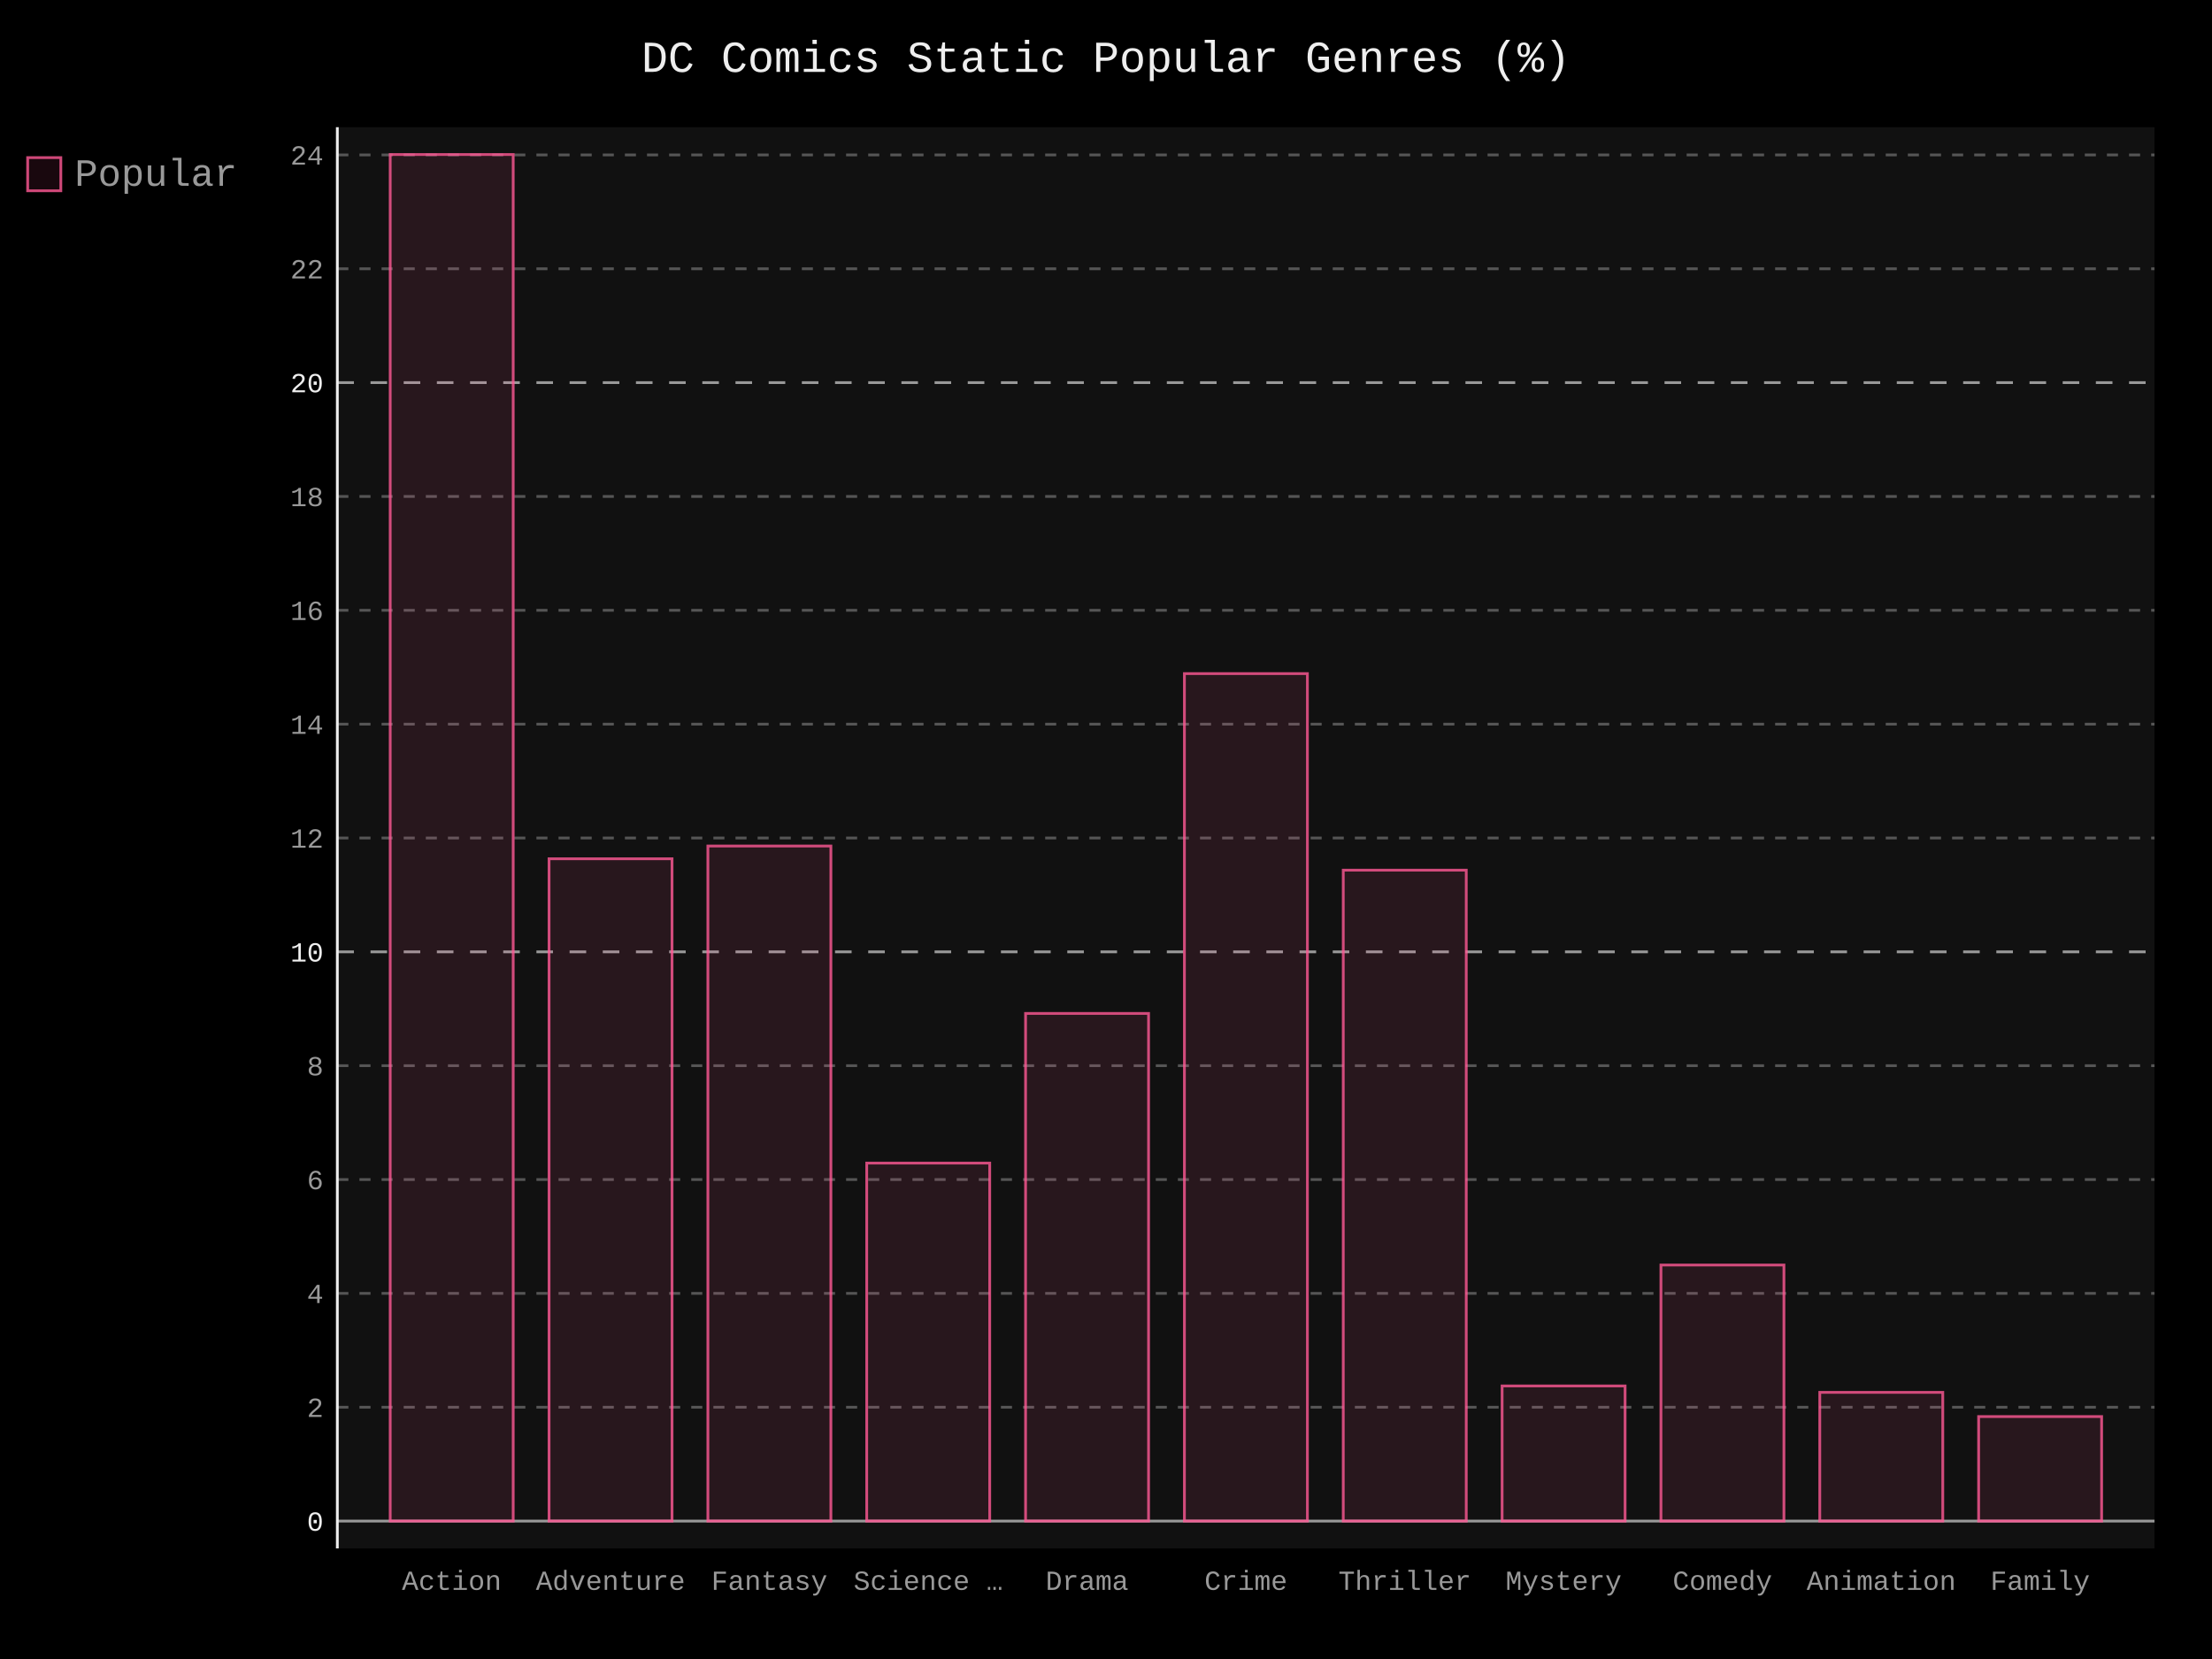
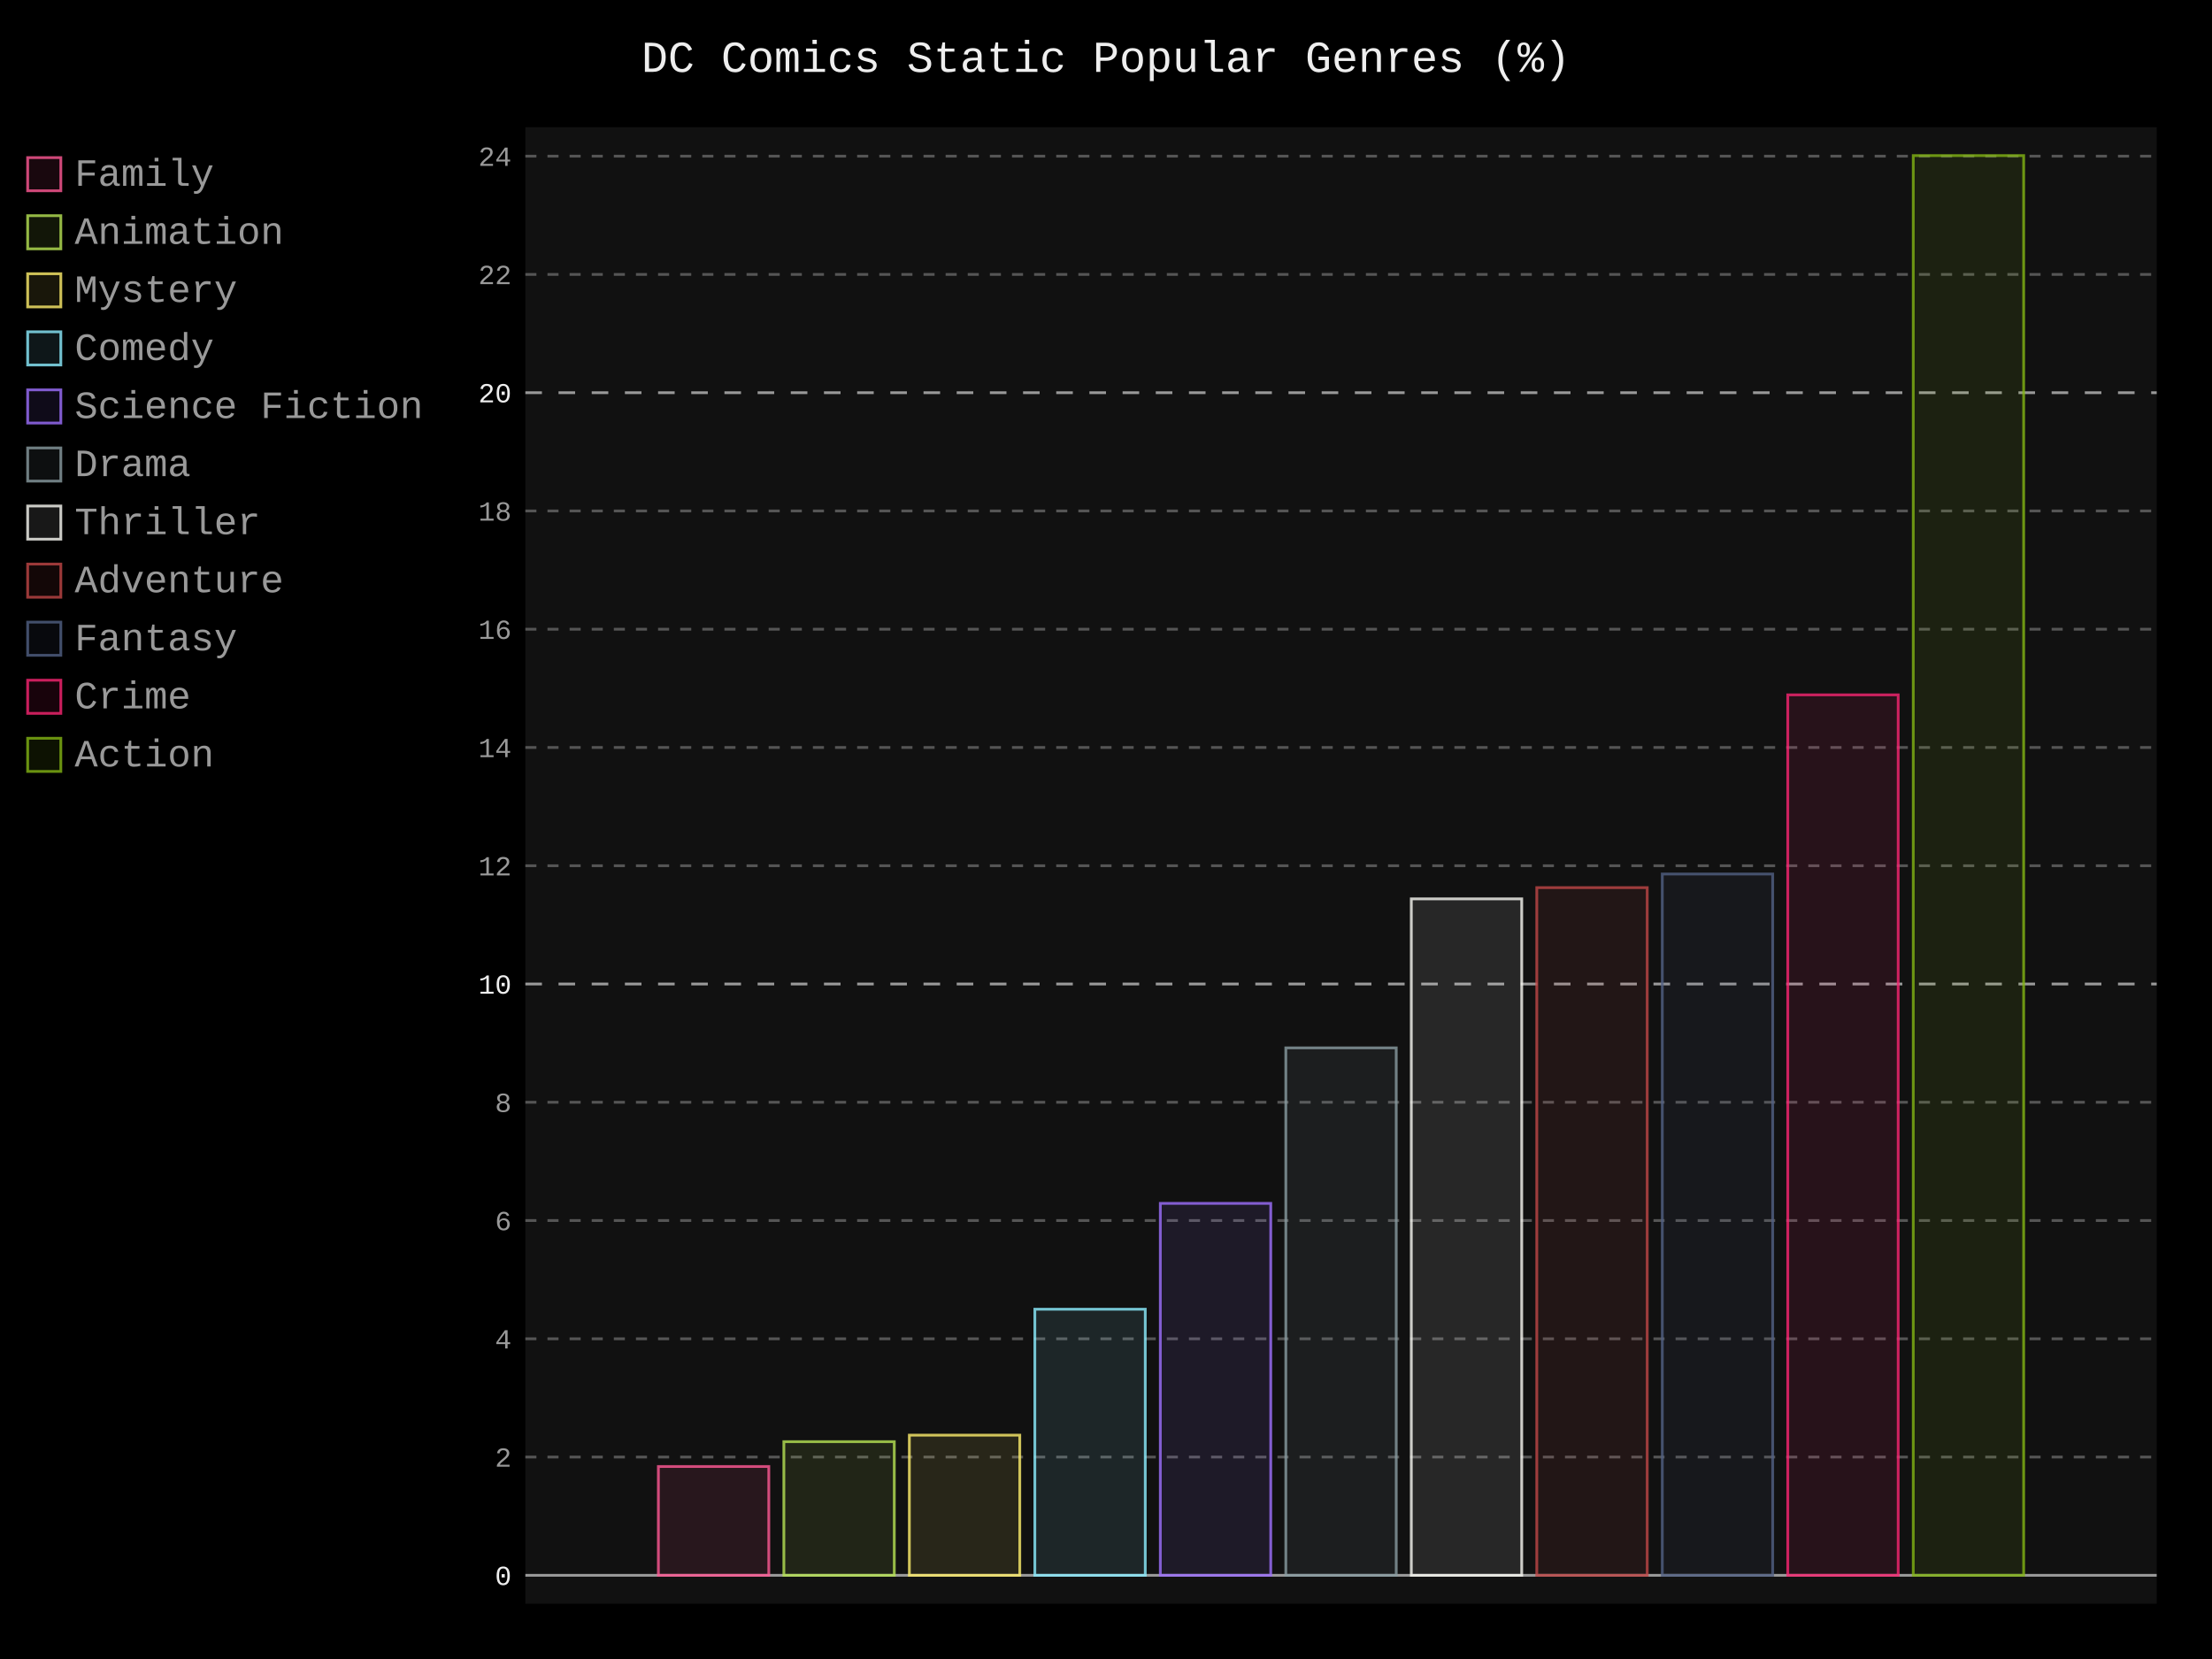
- <svg xmlns="http://www.w3.org/2000/svg" class="pygal-chart" id="chart-273f478b-bec9-4691-b8f4-1825d628be22" viewBox="0 0 800 600">
+ <svg xmlns="http://www.w3.org/2000/svg" class="pygal-chart" id="chart-ee6e87c5-d089-41ec-9a06-7dbc5124614d" viewBox="0 0 800 600">
  <defs>
-     <style type="text/css">#chart-273f478b-bec9-4691-b8f4-1825d628be22{-webkit-user-select:none;-webkit-font-smoothing:antialiased;font-family:Consolas,"Liberation Mono",Menlo,Courier,monospace}#chart-273f478b-bec9-4691-b8f4-1825d628be22 .title{font-family:Consolas,"Liberation Mono",Menlo,Courier,monospace;font-size:16px}#chart-273f478b-bec9-4691-b8f4-1825d628be22 .legends .legend text{font-family:Consolas,"Liberation Mono",Menlo,Courier,monospace;font-size:14px}#chart-273f478b-bec9-4691-b8f4-1825d628be22 .axis text{font-family:Consolas,"Liberation Mono",Menlo,Courier,monospace;font-size:10px}#chart-273f478b-bec9-4691-b8f4-1825d628be22 .axis text.major{font-family:Consolas,"Liberation Mono",Menlo,Courier,monospace;font-size:10px}#chart-273f478b-bec9-4691-b8f4-1825d628be22 .text-overlay text.value{font-family:Consolas,"Liberation Mono",Menlo,Courier,monospace;font-size:16px}#chart-273f478b-bec9-4691-b8f4-1825d628be22 .text-overlay text.label{font-family:Consolas,"Liberation Mono",Menlo,Courier,monospace;font-size:10px}#chart-273f478b-bec9-4691-b8f4-1825d628be22 .tooltip{font-family:Consolas,"Liberation Mono",Menlo,Courier,monospace;font-size:14px}#chart-273f478b-bec9-4691-b8f4-1825d628be22 text.no_data{font-family:Consolas,"Liberation Mono",Menlo,Courier,monospace;font-size:64px}
- #chart-273f478b-bec9-4691-b8f4-1825d628be22{background-color:black}#chart-273f478b-bec9-4691-b8f4-1825d628be22 path,#chart-273f478b-bec9-4691-b8f4-1825d628be22 line,#chart-273f478b-bec9-4691-b8f4-1825d628be22 rect,#chart-273f478b-bec9-4691-b8f4-1825d628be22 circle{-webkit-transition:1s ease-out;-moz-transition:1s ease-out;transition:1s ease-out}#chart-273f478b-bec9-4691-b8f4-1825d628be22 .graph &gt; .background{fill:black}#chart-273f478b-bec9-4691-b8f4-1825d628be22 .plot &gt; .background{fill:#111}#chart-273f478b-bec9-4691-b8f4-1825d628be22 .graph{fill:#999}#chart-273f478b-bec9-4691-b8f4-1825d628be22 text.no_data{fill:#eee}#chart-273f478b-bec9-4691-b8f4-1825d628be22 .title{fill:#eee}#chart-273f478b-bec9-4691-b8f4-1825d628be22 .legends .legend text{fill:#999}#chart-273f478b-bec9-4691-b8f4-1825d628be22 .legends .legend:hover text{fill:#eee}#chart-273f478b-bec9-4691-b8f4-1825d628be22 .axis .line{stroke:#eee}#chart-273f478b-bec9-4691-b8f4-1825d628be22 .axis .guide.line{stroke:#555}#chart-273f478b-bec9-4691-b8f4-1825d628be22 .axis .major.line{stroke:#999}#chart-273f478b-bec9-4691-b8f4-1825d628be22 .axis text.major{fill:#eee}#chart-273f478b-bec9-4691-b8f4-1825d628be22 .axis.y .guides:hover .guide.line,#chart-273f478b-bec9-4691-b8f4-1825d628be22 .line-graph .axis.x .guides:hover .guide.line,#chart-273f478b-bec9-4691-b8f4-1825d628be22 .stackedline-graph .axis.x .guides:hover .guide.line,#chart-273f478b-bec9-4691-b8f4-1825d628be22 .xy-graph .axis.x .guides:hover .guide.line{stroke:#eee}#chart-273f478b-bec9-4691-b8f4-1825d628be22 .axis .guides:hover text{fill:#eee}#chart-273f478b-bec9-4691-b8f4-1825d628be22 .reactive{fill-opacity:.1;stroke-opacity:.8}#chart-273f478b-bec9-4691-b8f4-1825d628be22 .ci{stroke:#999}#chart-273f478b-bec9-4691-b8f4-1825d628be22 .reactive.active,#chart-273f478b-bec9-4691-b8f4-1825d628be22 .active .reactive{fill-opacity:.75;stroke-opacity:.9;stroke-width:4}#chart-273f478b-bec9-4691-b8f4-1825d628be22 .ci .reactive.active{stroke-width:1.5}#chart-273f478b-bec9-4691-b8f4-1825d628be22 .series text{fill:#eee}#chart-273f478b-bec9-4691-b8f4-1825d628be22 .tooltip rect{fill:#111;stroke:#eee;-webkit-transition:opacity 1s ease-out;-moz-transition:opacity 1s ease-out;transition:opacity 1s ease-out}#chart-273f478b-bec9-4691-b8f4-1825d628be22 .tooltip .label{fill:#999}#chart-273f478b-bec9-4691-b8f4-1825d628be22 .tooltip .label{fill:#999}#chart-273f478b-bec9-4691-b8f4-1825d628be22 .tooltip .legend{font-size:.8em;fill:#555}#chart-273f478b-bec9-4691-b8f4-1825d628be22 .tooltip .x_label{font-size:.6em;fill:#eee}#chart-273f478b-bec9-4691-b8f4-1825d628be22 .tooltip .xlink{font-size:.5em;text-decoration:underline}#chart-273f478b-bec9-4691-b8f4-1825d628be22 .tooltip .value{font-size:1.5em}#chart-273f478b-bec9-4691-b8f4-1825d628be22 .bound{font-size:.5em}#chart-273f478b-bec9-4691-b8f4-1825d628be22 .max-value{font-size:.75em;fill:#555}#chart-273f478b-bec9-4691-b8f4-1825d628be22 .map-element{fill:#111;stroke:#555 !important}#chart-273f478b-bec9-4691-b8f4-1825d628be22 .map-element .reactive{fill-opacity:inherit;stroke-opacity:inherit}#chart-273f478b-bec9-4691-b8f4-1825d628be22 .color-0,#chart-273f478b-bec9-4691-b8f4-1825d628be22 .color-0 a:visited{stroke:#ff5995;fill:#ff5995}#chart-273f478b-bec9-4691-b8f4-1825d628be22 .text-overlay .color-0 text{fill:black}
- #chart-273f478b-bec9-4691-b8f4-1825d628be22 text.no_data{text-anchor:middle}#chart-273f478b-bec9-4691-b8f4-1825d628be22 .guide.line{fill:none}#chart-273f478b-bec9-4691-b8f4-1825d628be22 .centered{text-anchor:middle}#chart-273f478b-bec9-4691-b8f4-1825d628be22 .title{text-anchor:middle}#chart-273f478b-bec9-4691-b8f4-1825d628be22 .legends .legend text{fill-opacity:1}#chart-273f478b-bec9-4691-b8f4-1825d628be22 .axis.x text{text-anchor:middle}#chart-273f478b-bec9-4691-b8f4-1825d628be22 .axis.x:not(.web) text[transform]{text-anchor:start}#chart-273f478b-bec9-4691-b8f4-1825d628be22 .axis.x:not(.web) text[transform].backwards{text-anchor:end}#chart-273f478b-bec9-4691-b8f4-1825d628be22 .axis.y text{text-anchor:end}#chart-273f478b-bec9-4691-b8f4-1825d628be22 .axis.y text[transform].backwards{text-anchor:start}#chart-273f478b-bec9-4691-b8f4-1825d628be22 .axis.y2 text{text-anchor:start}#chart-273f478b-bec9-4691-b8f4-1825d628be22 .axis.y2 text[transform].backwards{text-anchor:end}#chart-273f478b-bec9-4691-b8f4-1825d628be22 .axis .guide.line{stroke-dasharray:4,4}#chart-273f478b-bec9-4691-b8f4-1825d628be22 .axis .major.guide.line{stroke-dasharray:6,6}#chart-273f478b-bec9-4691-b8f4-1825d628be22 .horizontal .axis.y .guide.line,#chart-273f478b-bec9-4691-b8f4-1825d628be22 .horizontal .axis.y2 .guide.line,#chart-273f478b-bec9-4691-b8f4-1825d628be22 .vertical .axis.x .guide.line{opacity:0}#chart-273f478b-bec9-4691-b8f4-1825d628be22 .horizontal .axis.always_show .guide.line,#chart-273f478b-bec9-4691-b8f4-1825d628be22 .vertical .axis.always_show .guide.line{opacity:1 !important}#chart-273f478b-bec9-4691-b8f4-1825d628be22 .axis.y .guides:hover .guide.line,#chart-273f478b-bec9-4691-b8f4-1825d628be22 .axis.y2 .guides:hover .guide.line,#chart-273f478b-bec9-4691-b8f4-1825d628be22 .axis.x .guides:hover .guide.line{opacity:1}#chart-273f478b-bec9-4691-b8f4-1825d628be22 .axis .guides:hover text{opacity:1}#chart-273f478b-bec9-4691-b8f4-1825d628be22 .nofill{fill:none}#chart-273f478b-bec9-4691-b8f4-1825d628be22 .subtle-fill{fill-opacity:.2}#chart-273f478b-bec9-4691-b8f4-1825d628be22 .dot{stroke-width:1px;fill-opacity:1}#chart-273f478b-bec9-4691-b8f4-1825d628be22 .dot.active{stroke-width:5px}#chart-273f478b-bec9-4691-b8f4-1825d628be22 .dot.negative{fill:transparent}#chart-273f478b-bec9-4691-b8f4-1825d628be22 text,#chart-273f478b-bec9-4691-b8f4-1825d628be22 tspan{stroke:none !important}#chart-273f478b-bec9-4691-b8f4-1825d628be22 .series text.active{opacity:1}#chart-273f478b-bec9-4691-b8f4-1825d628be22 .tooltip rect{fill-opacity:.95;stroke-width:.5}#chart-273f478b-bec9-4691-b8f4-1825d628be22 .tooltip text{fill-opacity:1}#chart-273f478b-bec9-4691-b8f4-1825d628be22 .showable{visibility:hidden}#chart-273f478b-bec9-4691-b8f4-1825d628be22 .showable.shown{visibility:visible}#chart-273f478b-bec9-4691-b8f4-1825d628be22 .gauge-background{fill:rgba(229,229,229,1);stroke:none}#chart-273f478b-bec9-4691-b8f4-1825d628be22 .bg-lines{stroke:black;stroke-width:2px}</style>
+     <style type="text/css">#chart-ee6e87c5-d089-41ec-9a06-7dbc5124614d{-webkit-user-select:none;-webkit-font-smoothing:antialiased;font-family:Consolas,"Liberation Mono",Menlo,Courier,monospace}#chart-ee6e87c5-d089-41ec-9a06-7dbc5124614d .title{font-family:Consolas,"Liberation Mono",Menlo,Courier,monospace;font-size:16px}#chart-ee6e87c5-d089-41ec-9a06-7dbc5124614d .legends .legend text{font-family:Consolas,"Liberation Mono",Menlo,Courier,monospace;font-size:14px}#chart-ee6e87c5-d089-41ec-9a06-7dbc5124614d .axis text{font-family:Consolas,"Liberation Mono",Menlo,Courier,monospace;font-size:10px}#chart-ee6e87c5-d089-41ec-9a06-7dbc5124614d .axis text.major{font-family:Consolas,"Liberation Mono",Menlo,Courier,monospace;font-size:10px}#chart-ee6e87c5-d089-41ec-9a06-7dbc5124614d .text-overlay text.value{font-family:Consolas,"Liberation Mono",Menlo,Courier,monospace;font-size:16px}#chart-ee6e87c5-d089-41ec-9a06-7dbc5124614d .text-overlay text.label{font-family:Consolas,"Liberation Mono",Menlo,Courier,monospace;font-size:10px}#chart-ee6e87c5-d089-41ec-9a06-7dbc5124614d .tooltip{font-family:Consolas,"Liberation Mono",Menlo,Courier,monospace;font-size:14px}#chart-ee6e87c5-d089-41ec-9a06-7dbc5124614d text.no_data{font-family:Consolas,"Liberation Mono",Menlo,Courier,monospace;font-size:64px}
+ #chart-ee6e87c5-d089-41ec-9a06-7dbc5124614d{background-color:black}#chart-ee6e87c5-d089-41ec-9a06-7dbc5124614d path,#chart-ee6e87c5-d089-41ec-9a06-7dbc5124614d line,#chart-ee6e87c5-d089-41ec-9a06-7dbc5124614d rect,#chart-ee6e87c5-d089-41ec-9a06-7dbc5124614d circle{-webkit-transition:1s ease-out;-moz-transition:1s ease-out;transition:1s ease-out}#chart-ee6e87c5-d089-41ec-9a06-7dbc5124614d .graph &gt; .background{fill:black}#chart-ee6e87c5-d089-41ec-9a06-7dbc5124614d .plot &gt; .background{fill:#111}#chart-ee6e87c5-d089-41ec-9a06-7dbc5124614d .graph{fill:#999}#chart-ee6e87c5-d089-41ec-9a06-7dbc5124614d text.no_data{fill:#eee}#chart-ee6e87c5-d089-41ec-9a06-7dbc5124614d .title{fill:#eee}#chart-ee6e87c5-d089-41ec-9a06-7dbc5124614d .legends .legend text{fill:#999}#chart-ee6e87c5-d089-41ec-9a06-7dbc5124614d .legends .legend:hover text{fill:#eee}#chart-ee6e87c5-d089-41ec-9a06-7dbc5124614d .axis .line{stroke:#eee}#chart-ee6e87c5-d089-41ec-9a06-7dbc5124614d .axis .guide.line{stroke:#555}#chart-ee6e87c5-d089-41ec-9a06-7dbc5124614d .axis .major.line{stroke:#999}#chart-ee6e87c5-d089-41ec-9a06-7dbc5124614d .axis text.major{fill:#eee}#chart-ee6e87c5-d089-41ec-9a06-7dbc5124614d .axis.y .guides:hover .guide.line,#chart-ee6e87c5-d089-41ec-9a06-7dbc5124614d .line-graph .axis.x .guides:hover .guide.line,#chart-ee6e87c5-d089-41ec-9a06-7dbc5124614d .stackedline-graph .axis.x .guides:hover .guide.line,#chart-ee6e87c5-d089-41ec-9a06-7dbc5124614d .xy-graph .axis.x .guides:hover .guide.line{stroke:#eee}#chart-ee6e87c5-d089-41ec-9a06-7dbc5124614d .axis .guides:hover text{fill:#eee}#chart-ee6e87c5-d089-41ec-9a06-7dbc5124614d .reactive{fill-opacity:.1;stroke-opacity:.8}#chart-ee6e87c5-d089-41ec-9a06-7dbc5124614d .ci{stroke:#999}#chart-ee6e87c5-d089-41ec-9a06-7dbc5124614d .reactive.active,#chart-ee6e87c5-d089-41ec-9a06-7dbc5124614d .active .reactive{fill-opacity:.75;stroke-opacity:.9;stroke-width:4}#chart-ee6e87c5-d089-41ec-9a06-7dbc5124614d .ci .reactive.active{stroke-width:1.5}#chart-ee6e87c5-d089-41ec-9a06-7dbc5124614d .series text{fill:#eee}#chart-ee6e87c5-d089-41ec-9a06-7dbc5124614d .tooltip rect{fill:#111;stroke:#eee;-webkit-transition:opacity 1s ease-out;-moz-transition:opacity 1s ease-out;transition:opacity 1s ease-out}#chart-ee6e87c5-d089-41ec-9a06-7dbc5124614d .tooltip .label{fill:#999}#chart-ee6e87c5-d089-41ec-9a06-7dbc5124614d .tooltip .label{fill:#999}#chart-ee6e87c5-d089-41ec-9a06-7dbc5124614d .tooltip .legend{font-size:.8em;fill:#555}#chart-ee6e87c5-d089-41ec-9a06-7dbc5124614d .tooltip .x_label{font-size:.6em;fill:#eee}#chart-ee6e87c5-d089-41ec-9a06-7dbc5124614d .tooltip .xlink{font-size:.5em;text-decoration:underline}#chart-ee6e87c5-d089-41ec-9a06-7dbc5124614d .tooltip .value{font-size:1.5em}#chart-ee6e87c5-d089-41ec-9a06-7dbc5124614d .bound{font-size:.5em}#chart-ee6e87c5-d089-41ec-9a06-7dbc5124614d .max-value{font-size:.75em;fill:#555}#chart-ee6e87c5-d089-41ec-9a06-7dbc5124614d .map-element{fill:#111;stroke:#555 !important}#chart-ee6e87c5-d089-41ec-9a06-7dbc5124614d .map-element .reactive{fill-opacity:inherit;stroke-opacity:inherit}#chart-ee6e87c5-d089-41ec-9a06-7dbc5124614d .color-0,#chart-ee6e87c5-d089-41ec-9a06-7dbc5124614d .color-0 a:visited{stroke:#ff5995;fill:#ff5995}#chart-ee6e87c5-d089-41ec-9a06-7dbc5124614d .color-1,#chart-ee6e87c5-d089-41ec-9a06-7dbc5124614d .color-1 a:visited{stroke:#b6e354;fill:#b6e354}#chart-ee6e87c5-d089-41ec-9a06-7dbc5124614d .color-2,#chart-ee6e87c5-d089-41ec-9a06-7dbc5124614d .color-2 a:visited{stroke:#feed6c;fill:#feed6c}#chart-ee6e87c5-d089-41ec-9a06-7dbc5124614d .color-3,#chart-ee6e87c5-d089-41ec-9a06-7dbc5124614d .color-3 a:visited{stroke:#8cedff;fill:#8cedff}#chart-ee6e87c5-d089-41ec-9a06-7dbc5124614d .color-4,#chart-ee6e87c5-d089-41ec-9a06-7dbc5124614d .color-4 a:visited{stroke:#9e6ffe;fill:#9e6ffe}#chart-ee6e87c5-d089-41ec-9a06-7dbc5124614d .color-5,#chart-ee6e87c5-d089-41ec-9a06-7dbc5124614d .color-5 a:visited{stroke:#899ca1;fill:#899ca1}#chart-ee6e87c5-d089-41ec-9a06-7dbc5124614d .color-6,#chart-ee6e87c5-d089-41ec-9a06-7dbc5124614d .color-6 a:visited{stroke:#f8f8f2;fill:#f8f8f2}#chart-ee6e87c5-d089-41ec-9a06-7dbc5124614d .color-7,#chart-ee6e87c5-d089-41ec-9a06-7dbc5124614d .color-7 a:visited{stroke:#bf4646;fill:#bf4646}#chart-ee6e87c5-d089-41ec-9a06-7dbc5124614d .color-8,#chart-ee6e87c5-d089-41ec-9a06-7dbc5124614d .color-8 a:visited{stroke:#516083;fill:#516083}#chart-ee6e87c5-d089-41ec-9a06-7dbc5124614d .color-9,#chart-ee6e87c5-d089-41ec-9a06-7dbc5124614d .color-9 a:visited{stroke:#f92672;fill:#f92672}#chart-ee6e87c5-d089-41ec-9a06-7dbc5124614d .color-10,#chart-ee6e87c5-d089-41ec-9a06-7dbc5124614d .color-10 a:visited{stroke:#82b414;fill:#82b414}#chart-ee6e87c5-d089-41ec-9a06-7dbc5124614d .text-overlay .color-0 text{fill:black}#chart-ee6e87c5-d089-41ec-9a06-7dbc5124614d .text-overlay .color-1 text{fill:black}#chart-ee6e87c5-d089-41ec-9a06-7dbc5124614d .text-overlay .color-2 text{fill:black}#chart-ee6e87c5-d089-41ec-9a06-7dbc5124614d .text-overlay .color-3 text{fill:black}#chart-ee6e87c5-d089-41ec-9a06-7dbc5124614d .text-overlay .color-4 text{fill:black}#chart-ee6e87c5-d089-41ec-9a06-7dbc5124614d .text-overlay .color-5 text{fill:black}#chart-ee6e87c5-d089-41ec-9a06-7dbc5124614d .text-overlay .color-6 text{fill:black}#chart-ee6e87c5-d089-41ec-9a06-7dbc5124614d .text-overlay .color-7 text{fill:black}#chart-ee6e87c5-d089-41ec-9a06-7dbc5124614d .text-overlay .color-8 text{fill:black}#chart-ee6e87c5-d089-41ec-9a06-7dbc5124614d .text-overlay .color-9 text{fill:black}#chart-ee6e87c5-d089-41ec-9a06-7dbc5124614d .text-overlay .color-10 text{fill:black}
+ #chart-ee6e87c5-d089-41ec-9a06-7dbc5124614d text.no_data{text-anchor:middle}#chart-ee6e87c5-d089-41ec-9a06-7dbc5124614d .guide.line{fill:none}#chart-ee6e87c5-d089-41ec-9a06-7dbc5124614d .centered{text-anchor:middle}#chart-ee6e87c5-d089-41ec-9a06-7dbc5124614d .title{text-anchor:middle}#chart-ee6e87c5-d089-41ec-9a06-7dbc5124614d .legends .legend text{fill-opacity:1}#chart-ee6e87c5-d089-41ec-9a06-7dbc5124614d .axis.x text{text-anchor:middle}#chart-ee6e87c5-d089-41ec-9a06-7dbc5124614d .axis.x:not(.web) text[transform]{text-anchor:start}#chart-ee6e87c5-d089-41ec-9a06-7dbc5124614d .axis.x:not(.web) text[transform].backwards{text-anchor:end}#chart-ee6e87c5-d089-41ec-9a06-7dbc5124614d .axis.y text{text-anchor:end}#chart-ee6e87c5-d089-41ec-9a06-7dbc5124614d .axis.y text[transform].backwards{text-anchor:start}#chart-ee6e87c5-d089-41ec-9a06-7dbc5124614d .axis.y2 text{text-anchor:start}#chart-ee6e87c5-d089-41ec-9a06-7dbc5124614d .axis.y2 text[transform].backwards{text-anchor:end}#chart-ee6e87c5-d089-41ec-9a06-7dbc5124614d .axis .guide.line{stroke-dasharray:4,4}#chart-ee6e87c5-d089-41ec-9a06-7dbc5124614d .axis .major.guide.line{stroke-dasharray:6,6}#chart-ee6e87c5-d089-41ec-9a06-7dbc5124614d .horizontal .axis.y .guide.line,#chart-ee6e87c5-d089-41ec-9a06-7dbc5124614d .horizontal .axis.y2 .guide.line,#chart-ee6e87c5-d089-41ec-9a06-7dbc5124614d .vertical .axis.x .guide.line{opacity:0}#chart-ee6e87c5-d089-41ec-9a06-7dbc5124614d .horizontal .axis.always_show .guide.line,#chart-ee6e87c5-d089-41ec-9a06-7dbc5124614d .vertical .axis.always_show .guide.line{opacity:1 !important}#chart-ee6e87c5-d089-41ec-9a06-7dbc5124614d .axis.y .guides:hover .guide.line,#chart-ee6e87c5-d089-41ec-9a06-7dbc5124614d .axis.y2 .guides:hover .guide.line,#chart-ee6e87c5-d089-41ec-9a06-7dbc5124614d .axis.x .guides:hover .guide.line{opacity:1}#chart-ee6e87c5-d089-41ec-9a06-7dbc5124614d .axis .guides:hover text{opacity:1}#chart-ee6e87c5-d089-41ec-9a06-7dbc5124614d .nofill{fill:none}#chart-ee6e87c5-d089-41ec-9a06-7dbc5124614d .subtle-fill{fill-opacity:.2}#chart-ee6e87c5-d089-41ec-9a06-7dbc5124614d .dot{stroke-width:1px;fill-opacity:1}#chart-ee6e87c5-d089-41ec-9a06-7dbc5124614d .dot.active{stroke-width:5px}#chart-ee6e87c5-d089-41ec-9a06-7dbc5124614d .dot.negative{fill:transparent}#chart-ee6e87c5-d089-41ec-9a06-7dbc5124614d text,#chart-ee6e87c5-d089-41ec-9a06-7dbc5124614d tspan{stroke:none !important}#chart-ee6e87c5-d089-41ec-9a06-7dbc5124614d .series text.active{opacity:1}#chart-ee6e87c5-d089-41ec-9a06-7dbc5124614d .tooltip rect{fill-opacity:.95;stroke-width:.5}#chart-ee6e87c5-d089-41ec-9a06-7dbc5124614d .tooltip text{fill-opacity:1}#chart-ee6e87c5-d089-41ec-9a06-7dbc5124614d .showable{visibility:hidden}#chart-ee6e87c5-d089-41ec-9a06-7dbc5124614d .showable.shown{visibility:visible}#chart-ee6e87c5-d089-41ec-9a06-7dbc5124614d .gauge-background{fill:rgba(229,229,229,1);stroke:none}#chart-ee6e87c5-d089-41ec-9a06-7dbc5124614d .bg-lines{stroke:black;stroke-width:2px}</style>
  </defs>
  <g class="graph bar-graph vertical">
    <rect class="background" height="600" width="800" x="0" y="0" />
-     <g class="plot" transform="translate(122, 46)">
-       <rect class="background" height="514" width="657.2" x="0" y="0" />
+     <g class="plot" transform="translate(190, 46)">
+       <rect class="background" height="534" width="590.0" x="0" y="0" />
      <g class="axis y always_show">
        <g class="guides">
-           <path class="axis major line" d="M0 504.115 h657.2" />
-           <text class="major" x="-5" y="507.615">0</text>
-         </g>
-         <g class="guides">
-           <path class="guide line" d="M0 462.941 h657.2" />
-           <text class="" x="-5" y="466.441">2</text>
-         </g>
-         <g class="guides">
-           <path class="guide line" d="M0 421.768 h657.2" />
-           <text class="" x="-5" y="425.268">4</text>
-         </g>
-         <g class="guides">
-           <path class="guide line" d="M0 380.594 h657.2" />
-           <text class="" x="-5" y="384.094">6</text>
-         </g>
-         <g class="guides">
-           <path class="guide line" d="M0 339.42 h657.2" />
-           <text class="" x="-5" y="342.92">8</text>
-         </g>
-         <g class="guides">
-           <path class="major guide line" d="M0 298.246 h657.2" />
-           <text class="major" x="-5" y="301.746">10</text>
-         </g>
-         <g class="guides">
-           <path class="guide line" d="M0 257.072 h657.2" />
-           <text class="" x="-5" y="260.572">12</text>
-         </g>
-         <g class="guides">
-           <path class="guide line" d="M0 215.898 h657.2" />
-           <text class="" x="-5" y="219.398">14</text>
-         </g>
-         <g class="guides">
-           <path class="guide line" d="M0 174.724 h657.2" />
-           <text class="" x="-5" y="178.224">16</text>
-         </g>
-         <g class="guides">
-           <path class="guide line" d="M0 133.55 h657.2" />
-           <text class="" x="-5" y="137.05">18</text>
-         </g>
-         <g class="guides">
-           <path class="major guide line" d="M0 92.377 h657.2" />
-           <text class="major" x="-5" y="95.877">20</text>
-         </g>
-         <g class="guides">
-           <path class="guide line" d="M0 51.203 h657.2" />
-           <text class="" x="-5" y="54.703">22</text>
-         </g>
-         <g class="guides">
-           <path class="guide line" d="M0 10.029 h657.2" />
-           <text class="" x="-5" y="13.529">24</text>
-         </g>
-       </g>
-       <g class="axis x">
-         <path class="line" d="M0 0 v514" />
-         <g class="guides">
-           <path class="guide line" d="M41.362 0 v514" />
-           <text class="" x="41.362" y="529.0">Action</text>
-         </g>
-         <g class="guides">
-           <path class="guide line" d="M98.81 0 v514" />
-           <text class="" x="98.81" y="529.0">Adventure</text>
-         </g>
-         <g class="guides">
-           <path class="guide line" d="M156.257 0 v514" />
-           <text class="" x="156.257" y="529.0">Fantasy</text>
-         </g>
-         <g class="guides">
-           <path class="guide line" d="M213.705 0 v514" />
-           <text class="" x="213.705" y="529.0">Science …</text>
-         </g>
-         <g class="guides">
-           <path class="guide line" d="M271.152 0 v514" />
-           <text class="" x="271.152" y="529.0">Drama</text>
-         </g>
-         <g class="guides">
-           <path class="guide line" d="M328.6 0 v514" />
-           <text class="" x="328.6" y="529.0">Crime</text>
-         </g>
-         <g class="guides">
-           <path class="guide line" d="M386.048 0 v514" />
-           <text class="" x="386.048" y="529.0">Thriller</text>
-         </g>
-         <g class="guides">
-           <path class="guide line" d="M443.495 0 v514" />
-           <text class="" x="443.495" y="529.0">Mystery</text>
-         </g>
-         <g class="guides">
-           <path class="guide line" d="M500.943 0 v514" />
-           <text class="" x="500.943" y="529.0">Comedy</text>
-         </g>
-         <g class="guides">
-           <path class="guide line" d="M558.39 0 v514" />
-           <text class="" x="558.39" y="529.0">Animation</text>
-         </g>
-         <g class="guides">
-           <path class="guide line" d="M615.838 0 v514" />
-           <text class="" x="615.838" y="529.0">Family</text>
+           <path class="axis major line" d="M0 523.731 h590" />
+           <text class="major" x="-5" y="527.231">0</text>
+         </g>
+         <g class="guides">
+           <path class="guide line" d="M0 480.96 h590" />
+           <text class="" x="-5" y="484.46">2</text>
+         </g>
+         <g class="guides">
+           <path class="guide line" d="M0 438.189 h590" />
+           <text class="" x="-5" y="441.689">4</text>
+         </g>
+         <g class="guides">
+           <path class="guide line" d="M0 395.419 h590" />
+           <text class="" x="-5" y="398.919">6</text>
+         </g>
+         <g class="guides">
+           <path class="guide line" d="M0 352.648 h590" />
+           <text class="" x="-5" y="356.148">8</text>
+         </g>
+         <g class="guides">
+           <path class="major guide line" d="M0 309.878 h590" />
+           <text class="major" x="-5" y="313.378">10</text>
+         </g>
+         <g class="guides">
+           <path class="guide line" d="M0 267.107 h590" />
+           <text class="" x="-5" y="270.607">12</text>
+         </g>
+         <g class="guides">
+           <path class="guide line" d="M0 224.336 h590" />
+           <text class="" x="-5" y="227.836">14</text>
+         </g>
+         <g class="guides">
+           <path class="guide line" d="M0 181.566 h590" />
+           <text class="" x="-5" y="185.066">16</text>
+         </g>
+         <g class="guides">
+           <path class="guide line" d="M0 138.795 h590" />
+           <text class="" x="-5" y="142.295">18</text>
+         </g>
+         <g class="guides">
+           <path class="major guide line" d="M0 96.024 h590" />
+           <text class="major" x="-5" y="99.524">20</text>
+         </g>
+         <g class="guides">
+           <path class="guide line" d="M0 53.254 h590" />
+           <text class="" x="-5" y="56.754">22</text>
+         </g>
+         <g class="guides">
+           <path class="guide line" d="M0 10.483 h590" />
+           <text class="" x="-5" y="13.983">24</text>
        </g>
      </g>
      <g class="series serie-0 color-0">
        <g class="bars">
          <g class="bar">
-             <rect class="rect reactive tooltip-trigger" height="494.231" rx="0" ry="0" width="44.487" x="19.119" y="9.885" />
-           </g>
-           <g class="bar">
-             <rect class="rect reactive tooltip-trigger" height="239.529" rx="0" ry="0" width="44.487" x="76.566" y="264.586" />
-           </g>
-           <g class="bar">
-             <rect class="rect reactive tooltip-trigger" height="244.141" rx="0" ry="0" width="44.487" x="134.014" y="259.975" />
-           </g>
-           <g class="bar">
-             <rect class="rect reactive tooltip-trigger" height="129.471" rx="0" ry="0" width="44.487" x="191.461" y="374.644" />
-           </g>
-           <g class="bar">
-             <rect class="rect reactive tooltip-trigger" height="183.594" rx="0" ry="0" width="44.487" x="248.909" y="320.521" />
-           </g>
-           <g class="bar">
-             <rect class="rect reactive tooltip-trigger" height="306.498" rx="0" ry="0" width="44.487" x="306.356" y="197.617" />
-           </g>
-           <g class="bar">
-             <rect class="rect reactive tooltip-trigger" height="235.412" rx="0" ry="0" width="44.487" x="363.804" y="268.704" />
-           </g>
-           <g class="bar">
-             <rect class="rect reactive tooltip-trigger" height="48.873" rx="0" ry="0" width="44.487" x="421.251" y="455.242" />
-           </g>
-           <g class="bar">
-             <rect class="rect reactive tooltip-trigger" height="92.6" rx="0" ry="0" width="44.487" x="478.699" y="411.515" />
-           </g>
-           <g class="bar">
-             <rect class="rect reactive tooltip-trigger" height="46.547" rx="0" ry="0" width="44.487" x="536.147" y="457.568" />
-           </g>
-           <g class="bar">
-             <rect class="rect reactive tooltip-trigger" height="37.798" rx="0" ry="0" width="44.487" x="593.594" y="466.318" />
+             <rect class="rect reactive tooltip-trigger" height="39.349" rx="0" ry="0" width="39.938" x="48.108" y="484.382" />
+           </g>
+         </g>
+       </g>
+       <g class="series serie-1 color-1">
+         <g class="bars">
+           <g class="bar">
+             <rect class="rect reactive tooltip-trigger" height="48.331" rx="0" ry="0" width="39.938" x="93.492" y="475.4" />
+           </g>
+         </g>
+       </g>
+       <g class="series serie-2 color-2">
+         <g class="bars">
+           <g class="bar">
+             <rect class="rect reactive tooltip-trigger" height="50.683" rx="0" ry="0" width="39.938" x="138.877" y="473.048" />
+           </g>
+         </g>
+       </g>
+       <g class="series serie-3 color-3">
+         <g class="bars">
+           <g class="bar">
+             <rect class="rect reactive tooltip-trigger" height="96.234" rx="0" ry="0" width="39.938" x="184.262" y="427.497" />
+           </g>
+         </g>
+       </g>
+       <g class="series serie-4 color-4">
+         <g class="bars">
+           <g class="bar">
+             <rect class="rect reactive tooltip-trigger" height="134.514" rx="0" ry="0" width="39.938" x="229.646" y="389.217" />
+           </g>
+         </g>
+       </g>
+       <g class="series serie-5 color-5">
+         <g class="bars">
+           <g class="bar">
+             <rect class="rect reactive tooltip-trigger" height="190.757" rx="0" ry="0" width="39.938" x="275.031" y="332.974" />
+           </g>
+         </g>
+       </g>
+       <g class="series serie-6 color-6">
+         <g class="bars">
+           <g class="bar">
+             <rect class="rect reactive tooltip-trigger" height="244.648" rx="0" ry="0" width="39.938" x="320.415" y="279.083" />
+           </g>
+         </g>
+       </g>
+       <g class="series serie-7 color-7">
+         <g class="bars">
+           <g class="bar">
+             <rect class="rect reactive tooltip-trigger" height="248.711" rx="0" ry="0" width="39.938" x="365.8" y="275.019" />
+           </g>
+         </g>
+       </g>
+       <g class="series serie-8 color-8">
+         <g class="bars">
+           <g class="bar">
+             <rect class="rect reactive tooltip-trigger" height="253.63" rx="0" ry="0" width="39.938" x="411.185" y="270.101" />
+           </g>
+         </g>
+       </g>
+       <g class="series serie-9 color-9">
+         <g class="bars">
+           <g class="bar">
+             <rect class="rect reactive tooltip-trigger" height="318.427" rx="0" ry="0" width="39.938" x="456.569" y="205.303" />
+           </g>
+         </g>
+       </g>
+       <g class="series serie-10 color-10">
+         <g class="bars">
+           <g class="bar">
+             <rect class="rect reactive tooltip-trigger" height="513.462" rx="0" ry="0" width="39.938" x="501.954" y="10.269" />
          </g>
        </g>
      </g>
    </g>
    <g class="titles">
      <text class="title plot_title" x="400.0" y="26">DC Comics Static Popular Genres (%)</text>
    </g>
-     <g class="plot overlay" transform="translate(122, 46)">
+     <g class="plot overlay" transform="translate(190, 46)">
      <g class="series serie-0 color-0" />
-     </g>
-     <g class="plot text-overlay" transform="translate(122, 46)">
+       <g class="series serie-1 color-1" />
+       <g class="series serie-2 color-2" />
+       <g class="series serie-3 color-3" />
+       <g class="series serie-4 color-4" />
+       <g class="series serie-5 color-5" />
+       <g class="series serie-6 color-6" />
+       <g class="series serie-7 color-7" />
+       <g class="series serie-8 color-8" />
+       <g class="series serie-9 color-9" />
+       <g class="series serie-10 color-10" />
+     </g>
+     <g class="plot text-overlay" transform="translate(190, 46)">
      <g class="series serie-0 color-0" />
-     </g>
-     <g class="plot tooltip-overlay" transform="translate(122, 46)">
+       <g class="series serie-1 color-1" />
+       <g class="series serie-2 color-2" />
+       <g class="series serie-3 color-3" />
+       <g class="series serie-4 color-4" />
+       <g class="series serie-5 color-5" />
+       <g class="series serie-6 color-6" />
+       <g class="series serie-7 color-7" />
+       <g class="series serie-8 color-8" />
+       <g class="series serie-9 color-9" />
+       <g class="series serie-10 color-10" />
+     </g>
+     <g class="plot tooltip-overlay" transform="translate(190, 46)">
      <g class="tooltip" style="opacity: 0" transform="translate(0 0)">
        <rect class="tooltip-box" height="0" rx="0" ry="0" width="0" />
        <g class="text" />
      </g>
    </g>
    <g class="legends" transform="translate(10, 56)">
      <g class="legend reactive activate-serie" id="activate-serie-0">
        <rect class="color-0 reactive" height="12" width="12" x="0.0" y="1.0" />
-         <text x="17.0" y="11.2">Popular</text>
+         <text x="17.0" y="11.2">Family</text>
+       </g>
+       <g class="legend reactive activate-serie" id="activate-serie-1">
+         <rect class="color-1 reactive" height="12" width="12" x="0.0" y="22.0" />
+         <text x="17.0" y="32.2">Animation</text>
+       </g>
+       <g class="legend reactive activate-serie" id="activate-serie-2">
+         <rect class="color-2 reactive" height="12" width="12" x="0.0" y="43.0" />
+         <text x="17.0" y="53.2">Mystery</text>
+       </g>
+       <g class="legend reactive activate-serie" id="activate-serie-3">
+         <rect class="color-3 reactive" height="12" width="12" x="0.0" y="64.0" />
+         <text x="17.0" y="74.2">Comedy</text>
+       </g>
+       <g class="legend reactive activate-serie" id="activate-serie-4">
+         <rect class="color-4 reactive" height="12" width="12" x="0.0" y="85.0" />
+         <text x="17.0" y="95.2">Science Fiction</text>
+       </g>
+       <g class="legend reactive activate-serie" id="activate-serie-5">
+         <rect class="color-5 reactive" height="12" width="12" x="0.0" y="106.0" />
+         <text x="17.0" y="116.2">Drama</text>
+       </g>
+       <g class="legend reactive activate-serie" id="activate-serie-6">
+         <rect class="color-6 reactive" height="12" width="12" x="0.0" y="127.0" />
+         <text x="17.0" y="137.2">Thriller</text>
+       </g>
+       <g class="legend reactive activate-serie" id="activate-serie-7">
+         <rect class="color-7 reactive" height="12" width="12" x="0.0" y="148.0" />
+         <text x="17.0" y="158.2">Adventure</text>
+       </g>
+       <g class="legend reactive activate-serie" id="activate-serie-8">
+         <rect class="color-8 reactive" height="12" width="12" x="0.0" y="169.0" />
+         <text x="17.0" y="179.2">Fantasy</text>
+       </g>
+       <g class="legend reactive activate-serie" id="activate-serie-9">
+         <rect class="color-9 reactive" height="12" width="12" x="0.0" y="190.0" />
+         <text x="17.0" y="200.2">Crime</text>
+       </g>
+       <g class="legend reactive activate-serie" id="activate-serie-10">
+         <rect class="color-10 reactive" height="12" width="12" x="0.0" y="211.0" />
+         <text x="17.0" y="221.2">Action</text>
      </g>
    </g>
    <g class="legends" transform="translate(790, 56)" />
  </g>
</svg>
